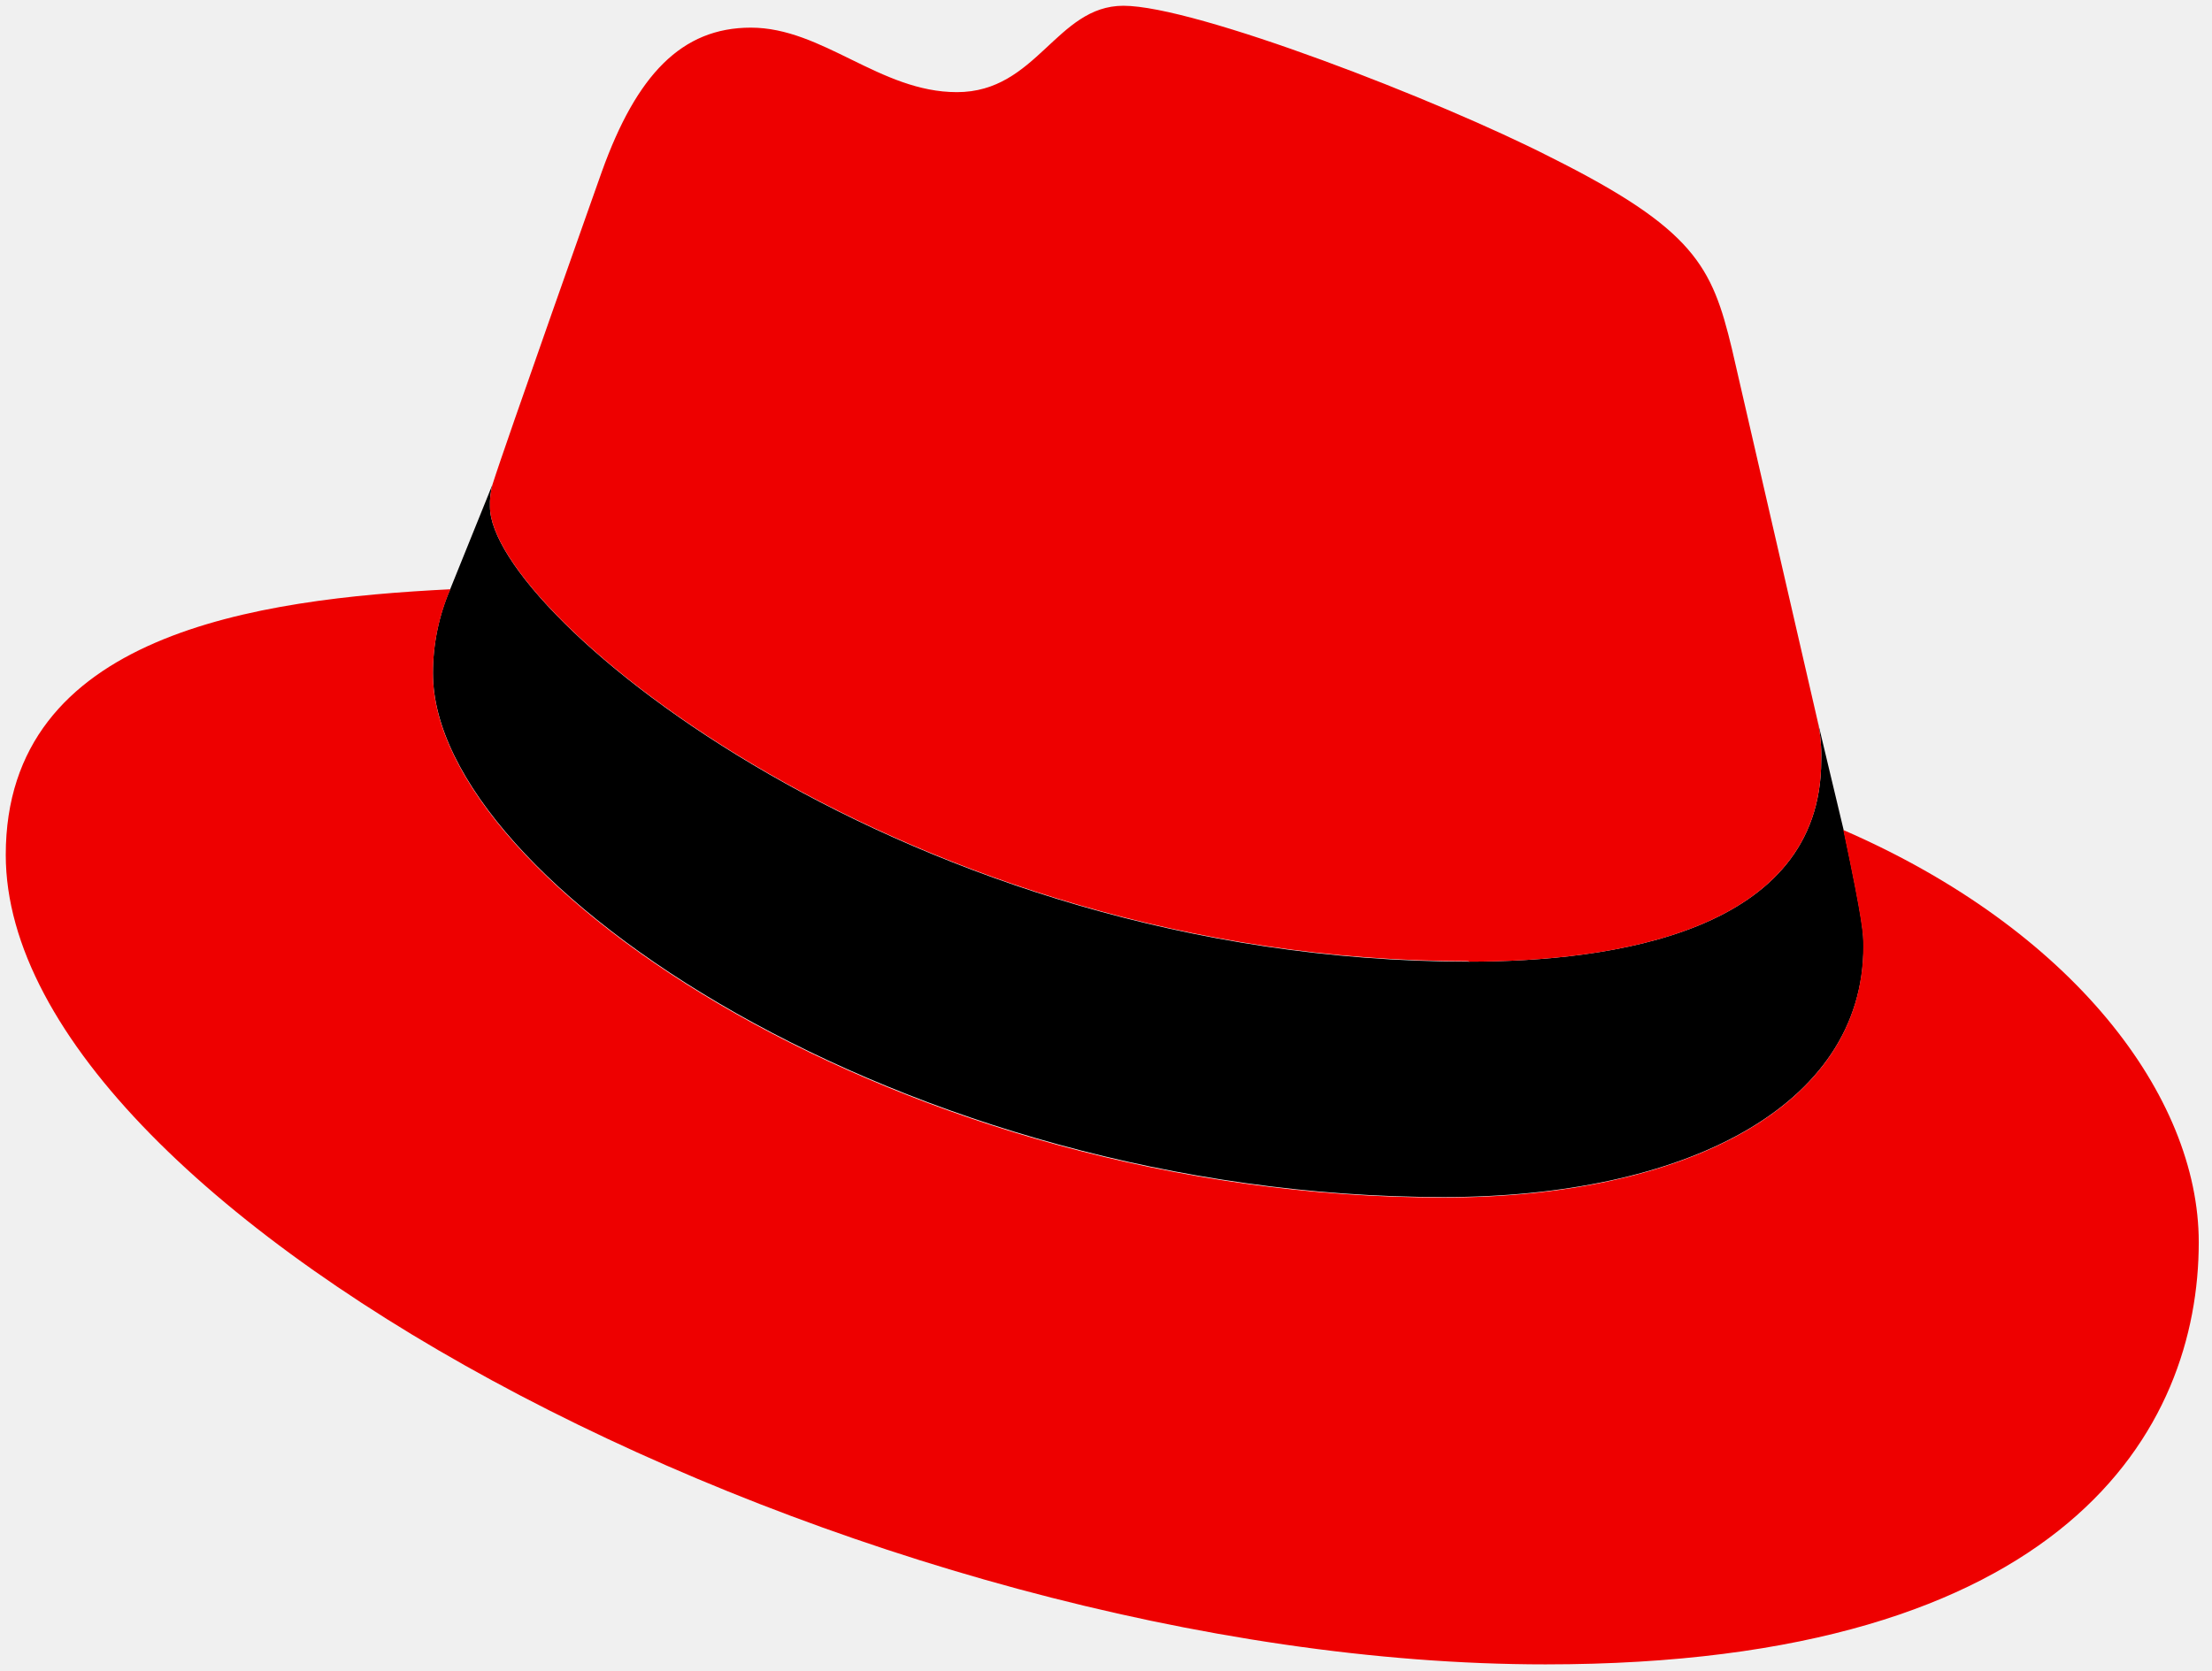
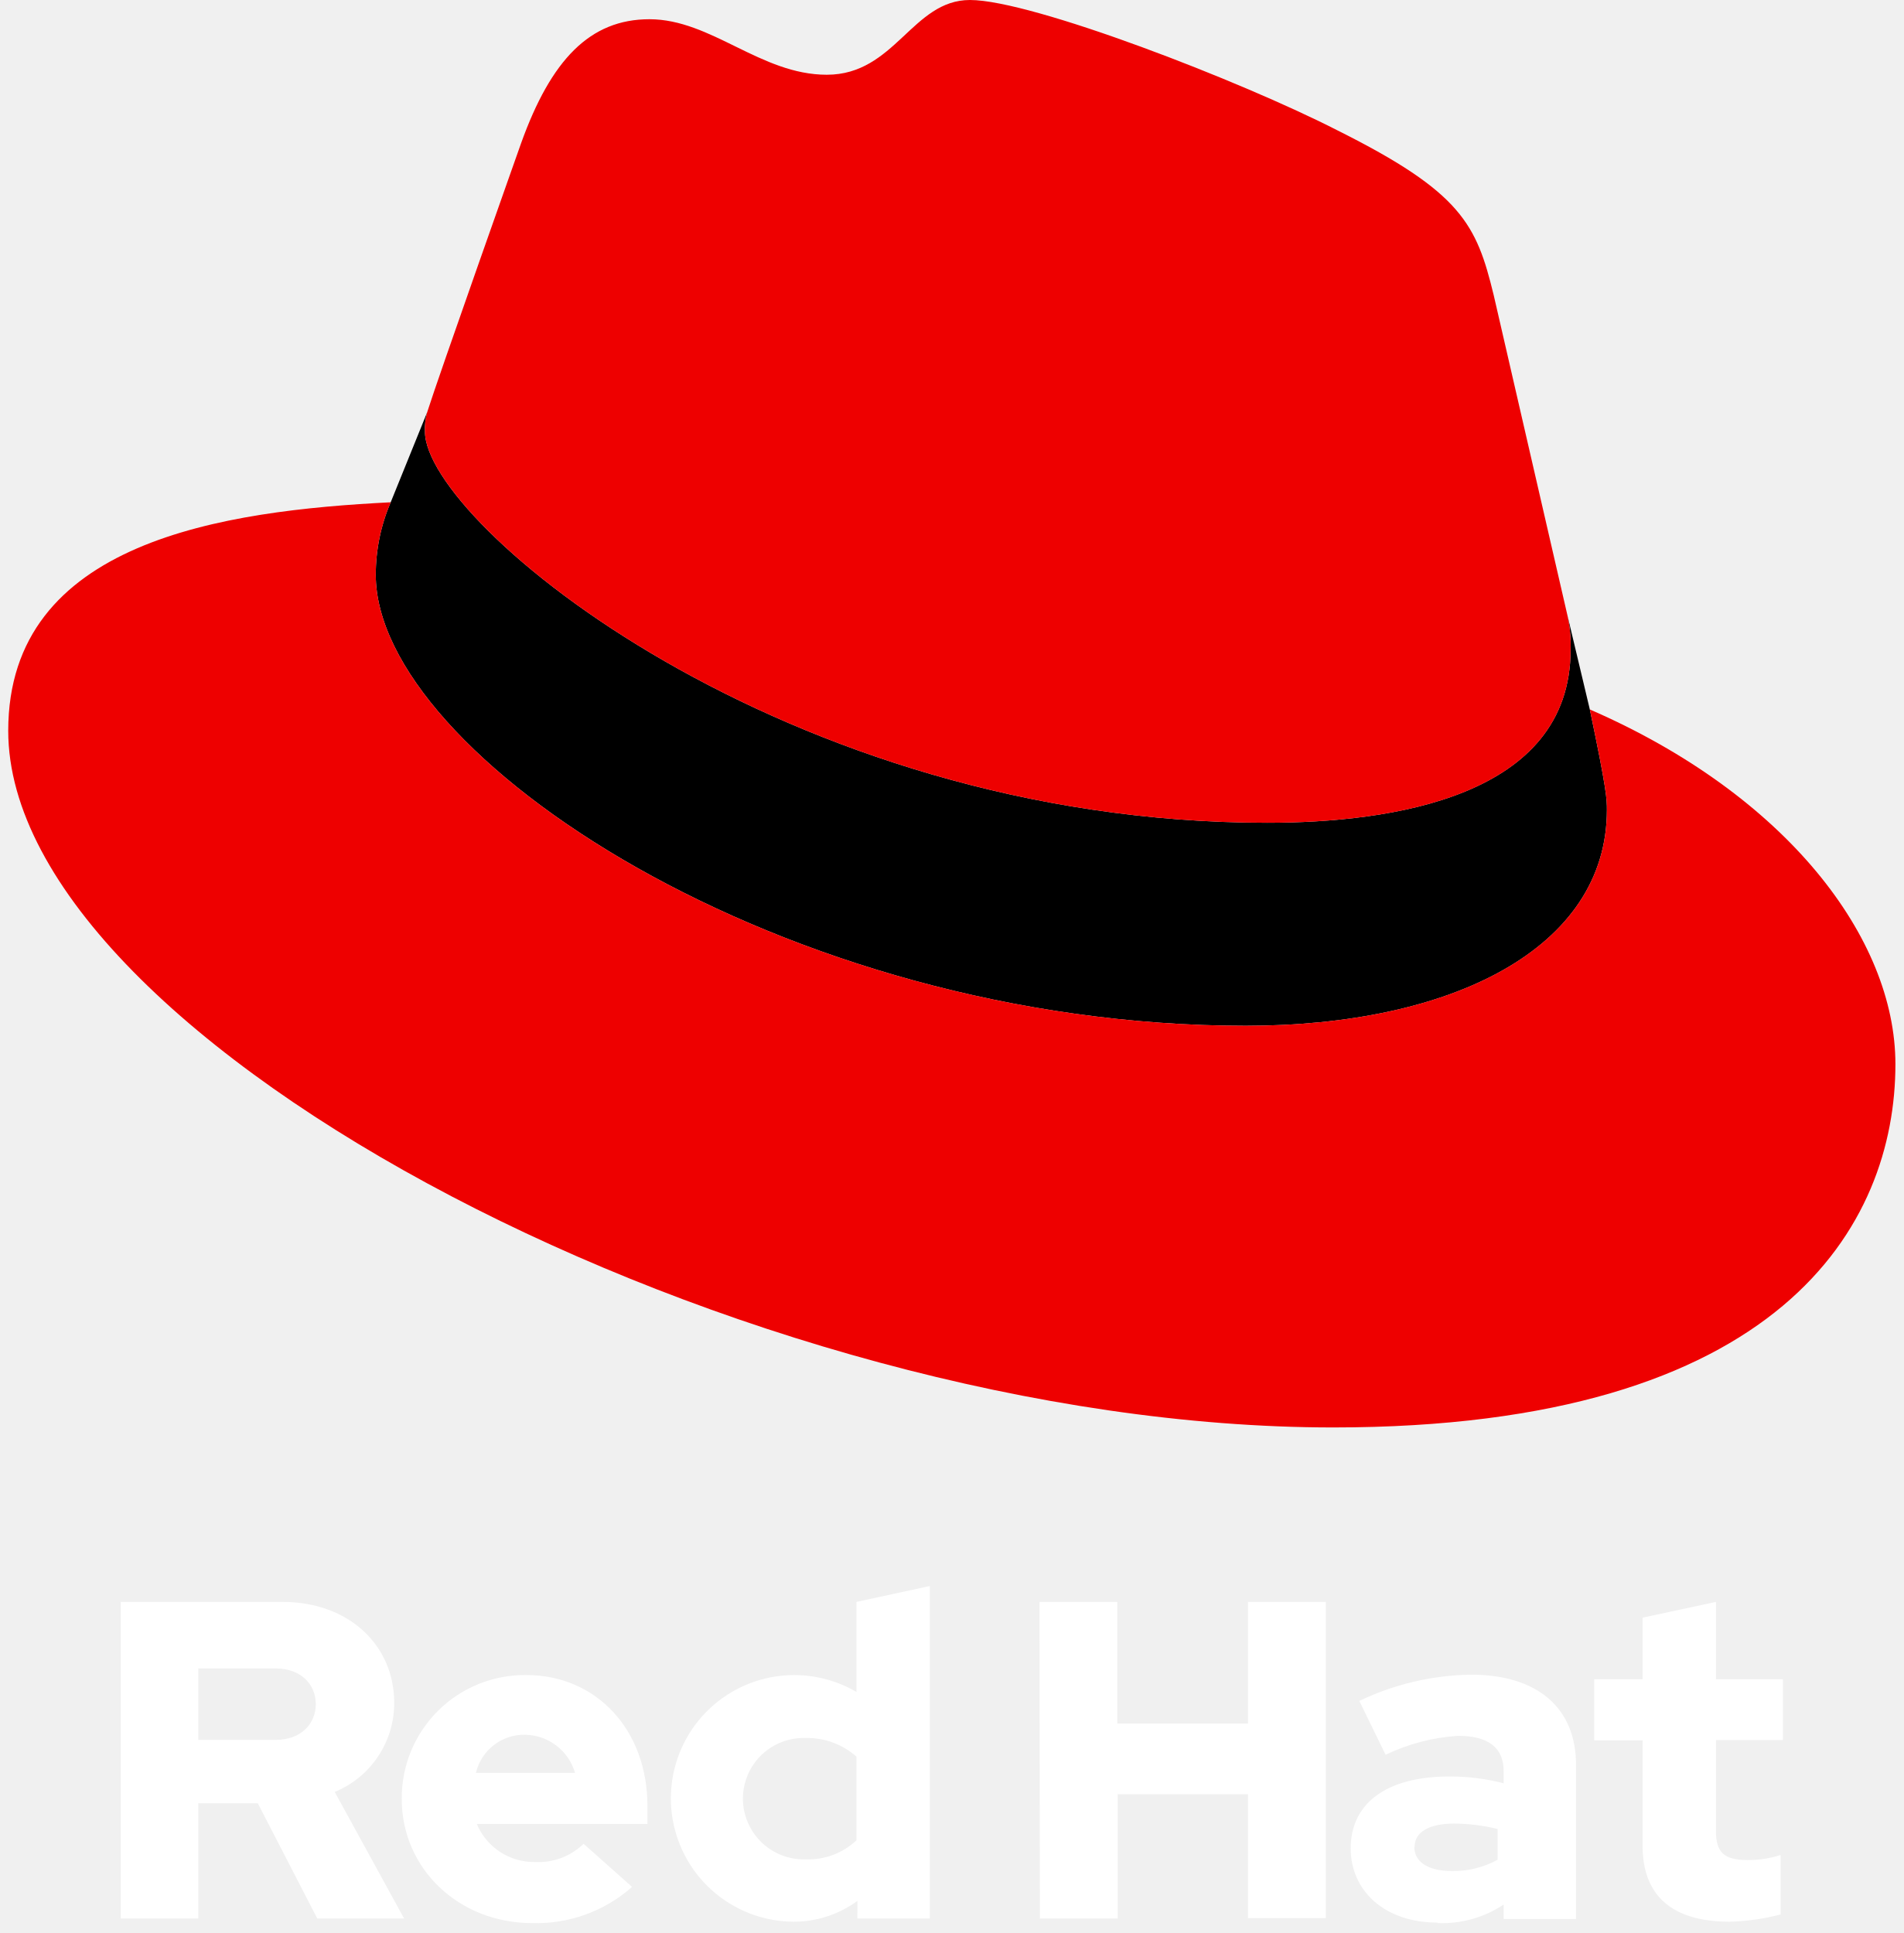
- <svg xmlns="http://www.w3.org/2000/svg" id="Layer_1" data-name="Layer 1" viewBox="0 0 192 145">
+ <svg xmlns="http://www.w3.org/2000/svg" id="Layer_1" data-name="Layer 1" viewBox="0 0 192 195">
  <defs>
-     <style>.cls-1{fill:#e00;}</style>
+     <style>.cls-1{fill:#e00;}.cls-2{fill:#fff;}</style>
  </defs>
-   <path d="M157.77,62.61a14,14,0,0,1,.31,3.42c0,14.88-18.1,17.46-30.61,17.46C78.83,83.49,42.53,53.26,42.53,44a6.43,6.43,0,0,1,.22-1.94l-3.66,9.06a18.45,18.45,0,0,0-1.51,7.33c0,18.11,41,45.48,87.74,45.48,20.69,0,36.43-7.76,36.43-21.77,0-1.08,0-1.94-1.73-10.13Z" />
-   <path class="cls-1" d="M127.47,83.49c12.51,0,30.61-2.58,30.61-17.46a14,14,0,0,0-.31-3.42l-7.45-32.36c-1.72-7.12-3.23-10.35-15.73-16.6C124.89,8.69,103.76.5,97.51.5,91.69.5,90,8,83.06,8c-6.68,0-11.64-5.6-17.89-5.6-6,0-9.91,4.09-12.93,12.5,0,0-8.41,23.72-9.49,27.16A6.43,6.43,0,0,0,42.53,44c0,9.22,36.3,39.45,84.94,39.45M160,72.07c1.73,8.19,1.73,9.05,1.73,10.13,0,14-15.74,21.77-36.43,21.77C78.54,104,37.58,76.6,37.58,58.49a18.45,18.45,0,0,1,1.51-7.33C22.27,52,.5,55,.5,74.22c0,31.48,74.59,70.28,133.65,70.28,45.28,0,56.7-20.48,56.7-36.65,0-12.72-11-27.16-30.83-35.78" />
+   <path d="M158.1,62.11a14,14,0,0,1,.31,3.42C158.41,80.41,140.3,83,127.8,83,79.15,83,42.86,52.76,42.86,43.54a6.12,6.12,0,0,1,.22-1.94l-3.67,9.06A18.45,18.45,0,0,0,37.9,58c0,18.11,41,45.48,87.74,45.48,20.7,0,36.43-7.76,36.43-21.77,0-1.08,0-1.94-1.72-10.13Z" />
+   <path class="cls-1" d="M127.8,83c12.5,0,30.61-2.58,30.61-17.46a14,14,0,0,0-.31-3.42l-7.45-32.36c-1.73-7.12-3.23-10.35-15.74-16.6C125.21,8.19,104.08,0,97.83,0,92,0,90.29,7.54,83.39,7.54c-6.68,0-11.64-5.6-17.89-5.6-6,0-9.92,4.09-12.94,12.5,0,0-8.4,23.72-9.48,27.16a6.12,6.12,0,0,0-.22,1.94C42.86,52.76,79.15,83,127.8,83m32.55-11.42c1.72,8.19,1.72,9.05,1.72,10.13,0,14-15.73,21.77-36.43,21.77C78.86,103.47,37.9,76.1,37.9,58a18.45,18.45,0,0,1,1.51-7.33C22.6,51.52.83,54.54.83,73.72.83,105.2,75.41,144,134.48,144c45.27,0,56.69-20.48,56.69-36.65,0-12.72-11-27.16-30.82-35.78" />
+   <path class="cls-2" d="M165.67,186.2c0,5.15,3.11,7.66,8.77,7.66a22.6,22.6,0,0,0,5.15-.73v-6a10.58,10.58,0,0,1-3.33.51c-2.33,0-3.19-.73-3.19-2.92v-9.18h6.75V169.4h-6.75v-7.8l-7.4,1.59v6.21h-4.88v6.16h4.88Zm-23,.13c0-1.59,1.6-2.37,4-2.37a18.6,18.6,0,0,1,4.38.55v3.1a9.3,9.3,0,0,1-4.61,1.14c-2.38,0-3.79-.91-3.79-2.42M145,194a11.24,11.24,0,0,0,6.66-1.87v1.46h7.3V178.07c0-5.88-4-9.13-10.59-9.13a26.9,26.9,0,0,0-11.27,2.65l2.65,5.43a19.82,19.82,0,0,1,7.3-1.91c3.06,0,4.61,1.18,4.61,3.6v1.19a21.32,21.32,0,0,0-5.48-.69c-6.2,0-9.95,2.6-9.95,7.26,0,4.24,3.38,7.48,8.77,7.48m-40.12-.41h7.85V181h13.14v12.5h7.85V161.6h-7.85v12.27H112.69V161.6h-7.85ZM74.93,181.45a6.12,6.12,0,0,1,6.34-6.12,7.45,7.45,0,0,1,5.11,1.88v8.44a7.08,7.08,0,0,1-5.11,1.92,6.14,6.14,0,0,1-6.34-6.12m11.54,12.09h7.31V160l-7.4,1.6v9.08A12.44,12.44,0,1,0,80,193.86a10.86,10.86,0,0,0,6.48-2.1ZM53,175A5.34,5.34,0,0,1,58,178.85H48A5,5,0,0,1,53,175M40.52,181.5c0,7,5.75,12.5,13.14,12.5a14.53,14.53,0,0,0,10.09-3.65L58.86,186A6.51,6.51,0,0,1,54,187.84,6.26,6.26,0,0,1,48.09,184H65.3v-1.83c0-7.67-5.16-13.19-12.19-13.19A12.4,12.4,0,0,0,40.52,181.5M27.79,168.31c2.6,0,4.06,1.64,4.06,3.6s-1.46,3.61-4.06,3.61H20v-7.21ZM12.18,193.54H20V181.91h6l6,11.63h8.76l-7-12.77a9.68,9.68,0,0,0,6-9c0-5.75-4.52-10.17-11.27-10.17H12.18Z" />
</svg>
